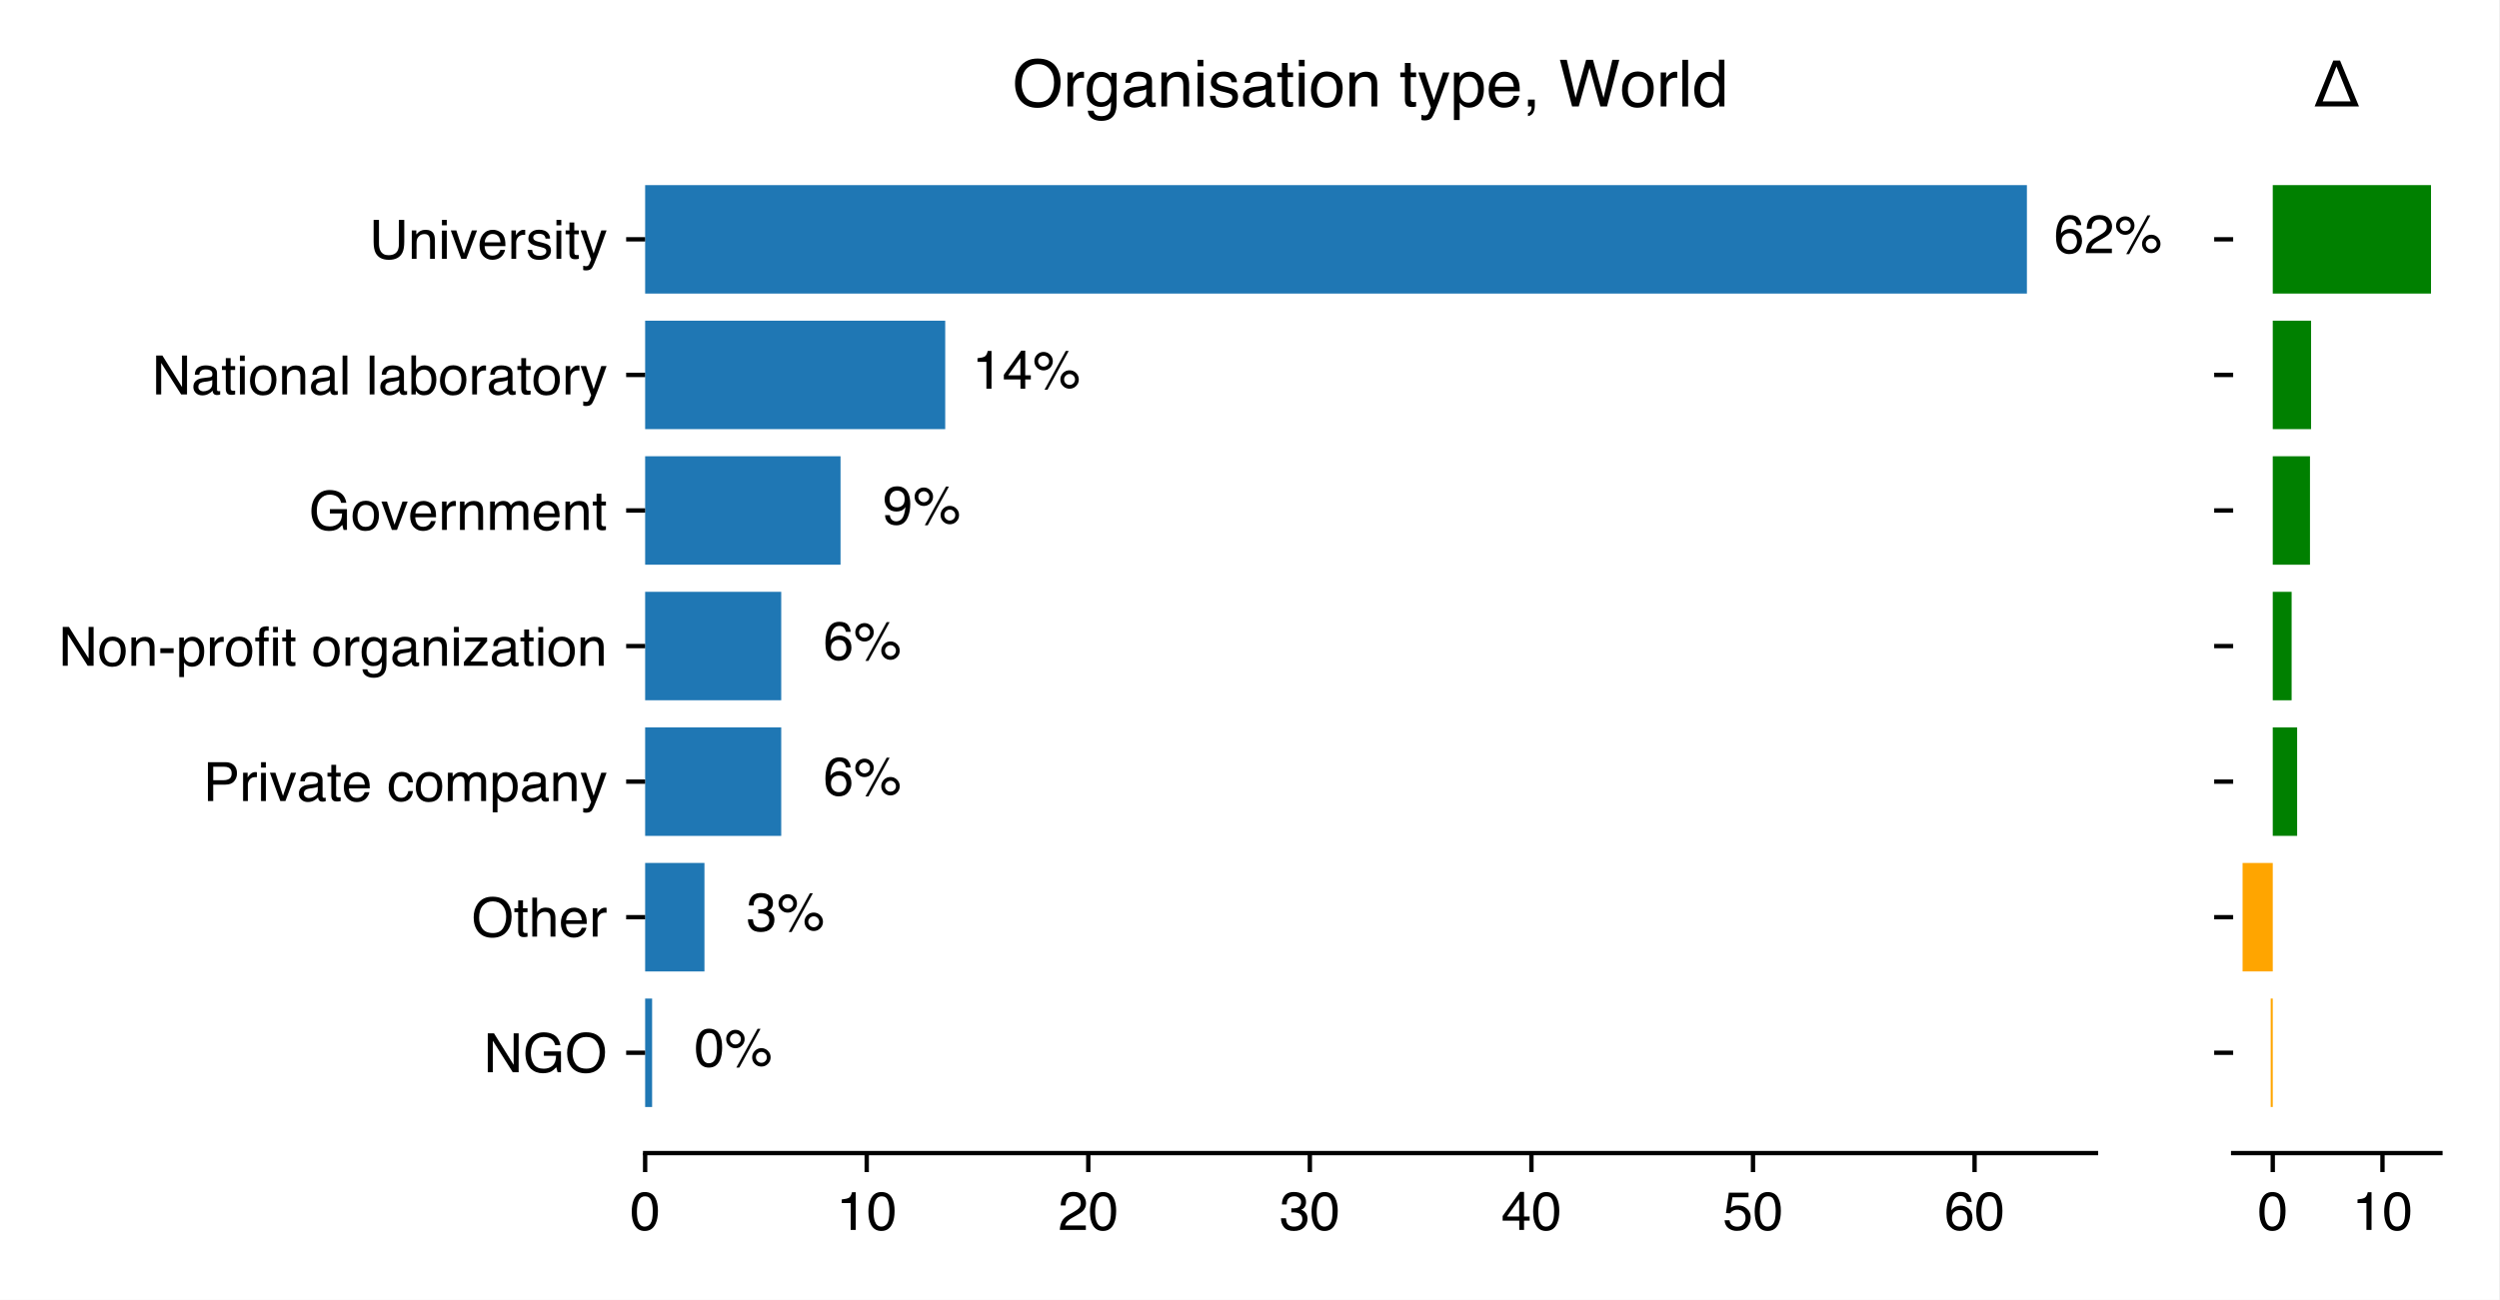
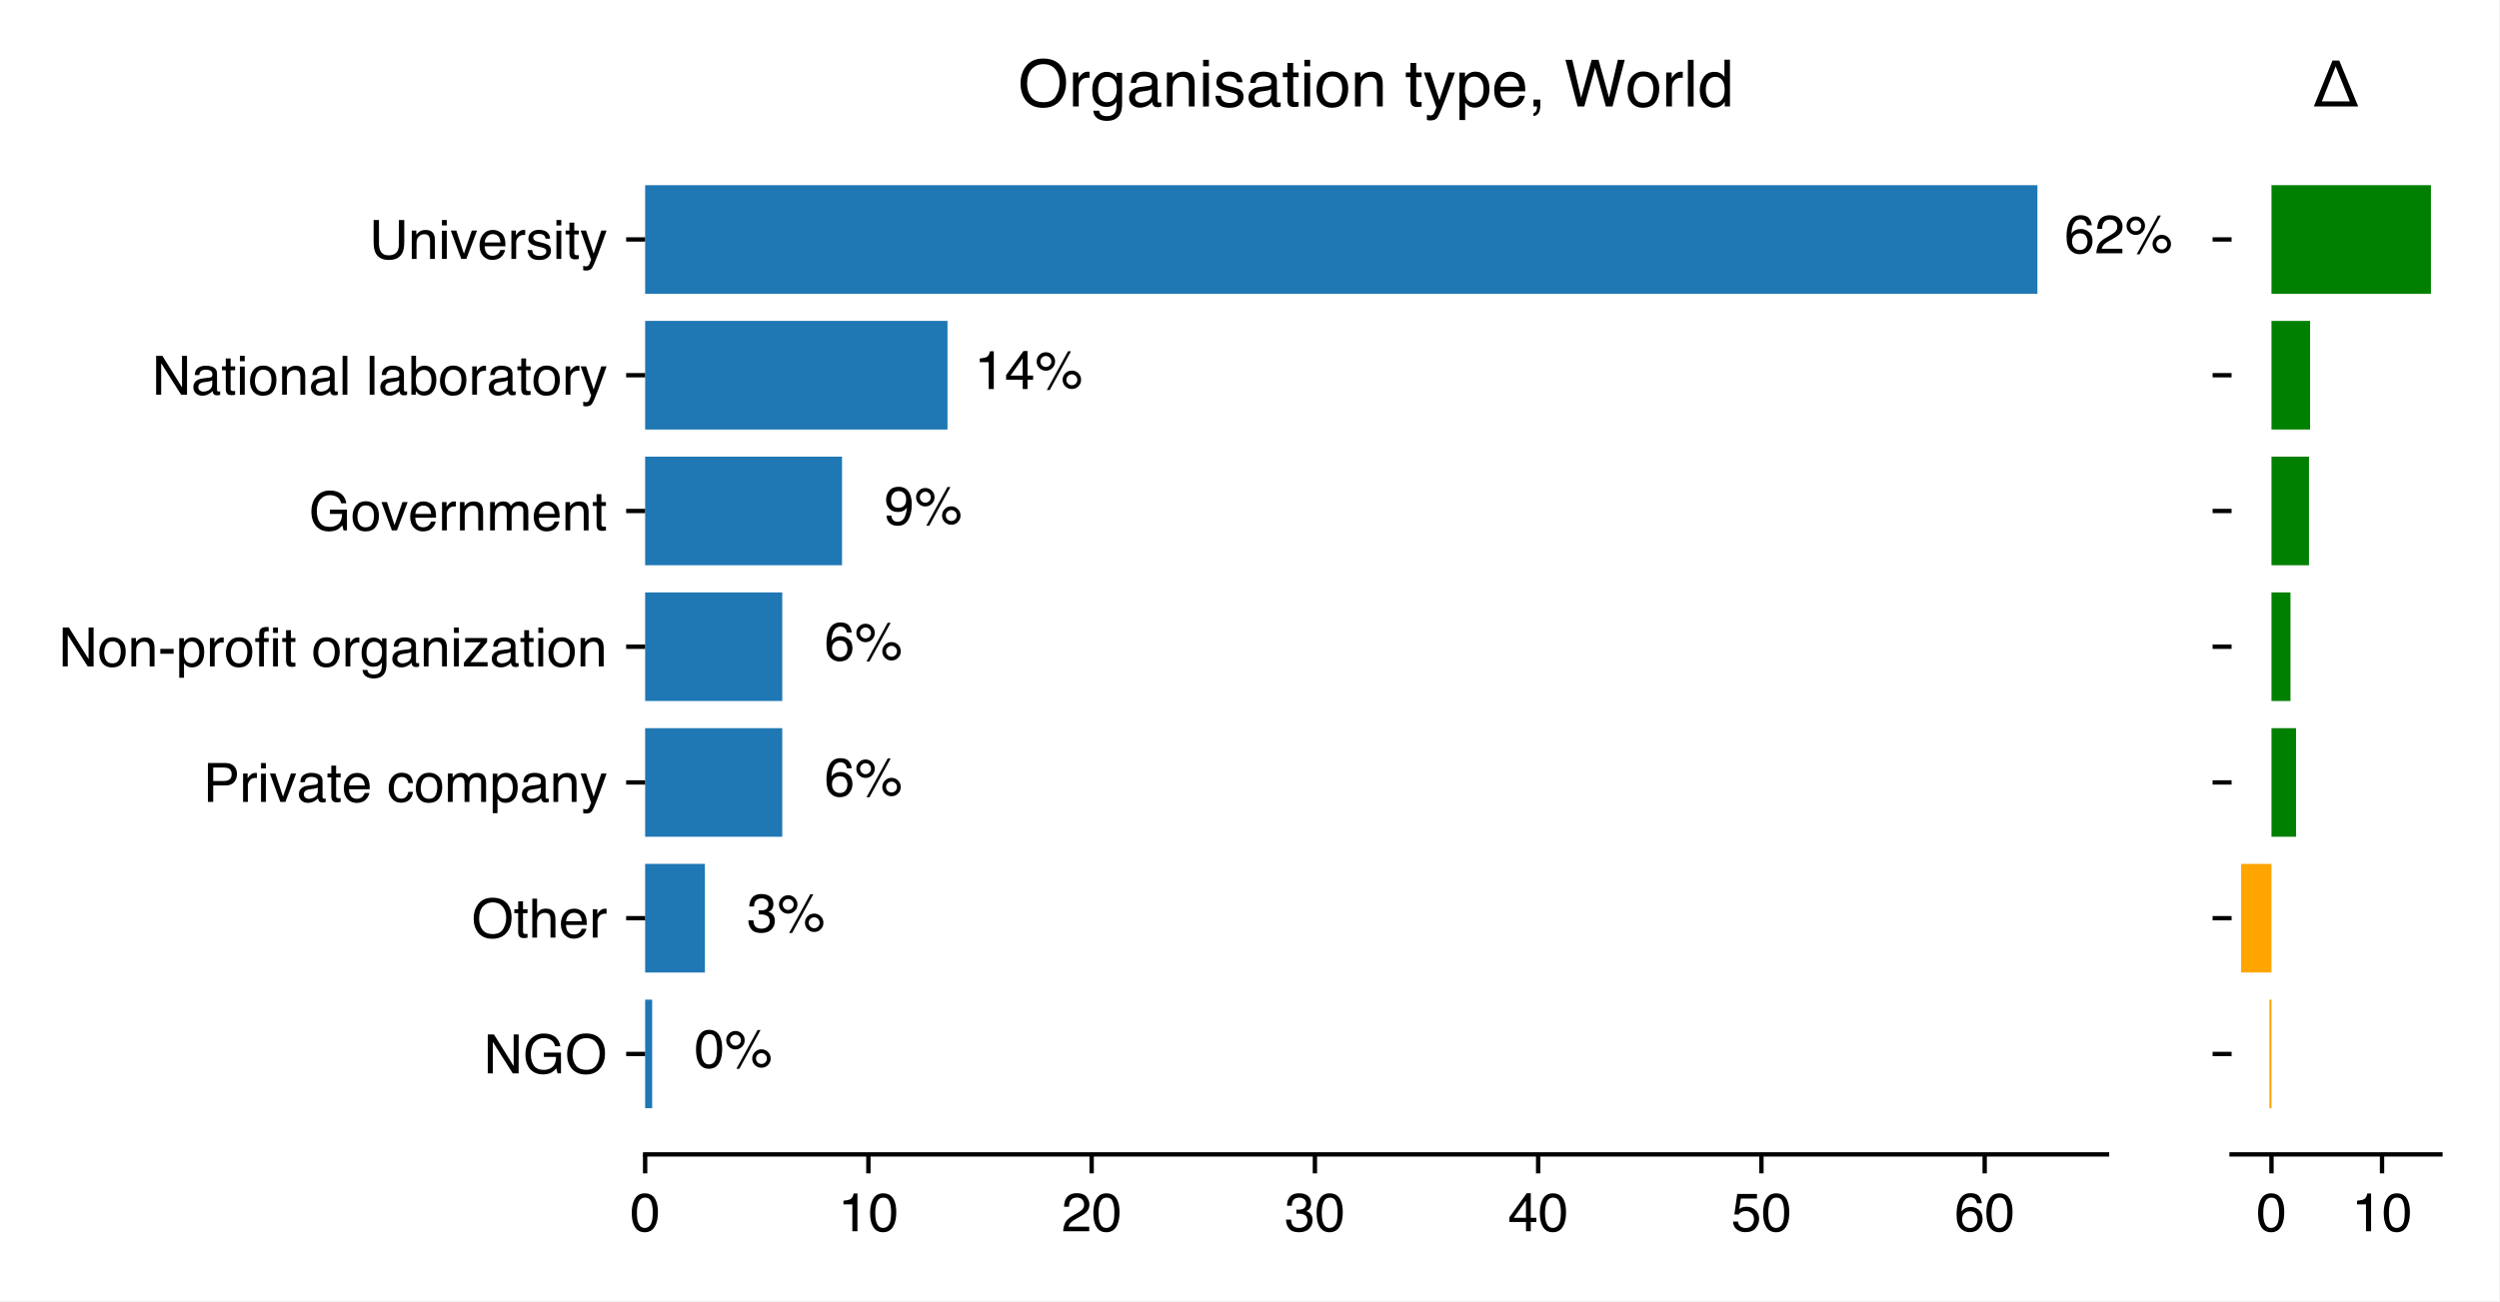
- <svg xmlns="http://www.w3.org/2000/svg" xmlns:xlink="http://www.w3.org/1999/xlink" width="460.8pt" height="239.76pt" viewBox="0 0 460.8 239.76" version="1.1">
+ <svg xmlns="http://www.w3.org/2000/svg" xmlns:xlink="http://www.w3.org/1999/xlink" width="460.8pt" height="240pt" viewBox="0 0 460.8 240" version="1.1">
  <defs>
    <style type="text/css">*{stroke-linejoin: round; stroke-linecap: butt}</style>
  </defs>
  <g id="figure_1">
    <g id="patch_1">
-       <path d="M 0 239.76  L 460.8 239.76  L 460.8 0  L 0 0  z " style="fill: #ffffff" />
+       <path d="M 0 240  L 460.8 240  L 460.8 0  L 0 0  z " style="fill: #ffffff" />
    </g>
    <g id="axes_1">
      <g id="patch_2">
-         <path d="M 118.959 212.702  L 386.488 212.702  L 386.488 25.642  L 118.959 25.642  z " style="fill: #ffffff" />
+         <path d="M 118.959 212.942  L 388.523 212.942  L 388.523 25.642  L 118.959 25.642  z " style="fill: #ffffff" />
      </g>
      <g id="patch_3">
-         <path d="M 118.959 204.199  L 120.246 204.199  L 120.246 184.193  L 118.959 184.193  z " clip-path="url(#pf5ba557261)" style="fill: #1f77b4" />
+         <path d="M 118.959 204.429  L 120.256 204.429  L 120.256 184.397  L 118.959 184.397  z " clip-path="url(#p398abf2aa0)" style="fill: #1f77b4" />
      </g>
      <g id="patch_4">
-         <path d="M 118.959 179.191  L 129.897 179.191  L 129.897 159.185  L 118.959 159.185  z " clip-path="url(#pf5ba557261)" style="fill: #1f77b4" />
+         <path d="M 118.959 179.388  L 129.98 179.388  L 129.98 159.356  L 118.959 159.356  z " clip-path="url(#p398abf2aa0)" style="fill: #1f77b4" />
      </g>
      <g id="patch_5">
-         <path d="M 118.959 154.184  L 144.052 154.184  L 144.052 134.177  L 118.959 134.177  z " clip-path="url(#pf5ba557261)" style="fill: #1f77b4" />
+         <path d="M 118.959 154.348  L 144.243 154.348  L 144.243 134.316  L 118.959 134.316  z " clip-path="url(#p398abf2aa0)" style="fill: #1f77b4" />
      </g>
      <g id="patch_6">
-         <path d="M 118.959 129.176  L 144.052 129.176  L 144.052 109.169  L 118.959 109.169  z " clip-path="url(#pf5ba557261)" style="fill: #1f77b4" />
+         <path d="M 118.959 129.308  L 144.243 129.308  L 144.243 109.276  L 118.959 109.276  z " clip-path="url(#p398abf2aa0)" style="fill: #1f77b4" />
      </g>
      <g id="patch_7">
-         <path d="M 118.959 104.168  L 154.99 104.168  L 154.99 84.161  L 118.959 84.161  z " clip-path="url(#pf5ba557261)" style="fill: #1f77b4" />
+         <path d="M 118.959 104.268  L 155.264 104.268  L 155.264 84.236  L 118.959 84.236  z " clip-path="url(#p398abf2aa0)" style="fill: #1f77b4" />
      </g>
      <g id="patch_8">
-         <path d="M 118.959 79.16  L 174.292 79.16  L 174.292 59.153  L 118.959 59.153  z " clip-path="url(#pf5ba557261)" style="fill: #1f77b4" />
+         <path d="M 118.959 79.228  L 174.713 79.228  L 174.713 59.196  L 118.959 59.196  z " clip-path="url(#p398abf2aa0)" style="fill: #1f77b4" />
      </g>
      <g id="patch_9">
-         <path d="M 118.959 54.152  L 373.749 54.152  L 373.749 34.145  L 118.959 34.145  z " clip-path="url(#pf5ba557261)" style="fill: #1f77b4" />
+         <path d="M 118.959 54.188  L 375.686 54.188  L 375.686 34.156  L 118.959 34.156  z " clip-path="url(#p398abf2aa0)" style="fill: #1f77b4" />
      </g>
      <g id="matplotlib.axis_1">
        <g id="xtick_1">
          <g id="line2d_1">
            <defs>
              <path id="m4c99cd72f3" d="M 0 0  L 0 3.5  " style="stroke: #000000; stroke-width: 0.8" />
            </defs>
            <g>
-               <use xlink:href="#m4c99cd72f3" x="118.959" y="212.702" style="stroke: #000000; stroke-width: 0.8" />
+               <use xlink:href="#m4c99cd72f3" x="118.959" y="212.942" style="stroke: #000000; stroke-width: 0.8" />
            </g>
          </g>
          <g id="text_1">
-             <g transform="translate(116.1789 226.8756)scale(0.1 -0.1)">
+             <g transform="translate(116.1789 227.1156)scale(0.1 -0.1)">
              <defs>
                <path id="Helvetica-30" d="M 1731 4475  Q 2600 4475 2988 3759  Q 3288 3206 3288 2244  Q 3288 1331 3016 734  Q 2622 -122 1728 -122  Q 922 -122 528 578  Q 200 1163 200 2147  Q 200 2909 397 3456  Q 766 4475 1731 4475  z M 1725 391  Q 2163 391 2422 778  Q 2681 1166 2681 2222  Q 2681 2984 2493 3476  Q 2306 3969 1766 3969  Q 1269 3969 1039 3501  Q 809 3034 809 2125  Q 809 1441 956 1025  Q 1181 391 1725 391  z " transform="scale(0.015625)" />
              </defs>
              <use xlink:href="#Helvetica-30" />
            </g>
          </g>
        </g>
        <g id="xtick_2">
          <g id="line2d_2">
            <g>
-               <use xlink:href="#m4c99cd72f3" x="159.816" y="212.702" style="stroke: #000000; stroke-width: 0.8" />
+               <use xlink:href="#m4c99cd72f3" x="160.126" y="212.942" style="stroke: #000000; stroke-width: 0.8" />
            </g>
          </g>
          <g id="text_2">
-             <g transform="translate(154.2548 226.8756)scale(0.1 -0.1)">
+             <g transform="translate(154.5655 227.1156)scale(0.1 -0.1)">
              <defs>
                <path id="Helvetica-31" d="M 613 3169  L 613 3600  Q 1222 3659 1462 3798  Q 1703 3938 1822 4456  L 2266 4456  L 2266 0  L 1666 0  L 1666 3169  L 613 3169  z " transform="scale(0.015625)" />
              </defs>
              <use xlink:href="#Helvetica-31" />
              <use xlink:href="#Helvetica-30" x="55.615" />
            </g>
          </g>
        </g>
        <g id="xtick_3">
          <g id="line2d_3">
            <g>
-               <use xlink:href="#m4c99cd72f3" x="200.672" y="212.702" style="stroke: #000000; stroke-width: 0.8" />
+               <use xlink:href="#m4c99cd72f3" x="201.294" y="212.942" style="stroke: #000000; stroke-width: 0.8" />
            </g>
          </g>
          <g id="text_3">
-             <g transform="translate(195.1112 226.8756)scale(0.1 -0.1)">
+             <g transform="translate(195.7326 227.1156)scale(0.1 -0.1)">
              <defs>
                <path id="Helvetica-32" d="M 200 0  Q 231 578 439 1006  Q 647 1434 1250 1784  L 1850 2131  Q 2253 2366 2416 2531  Q 2672 2791 2672 3125  Q 2672 3516 2437 3745  Q 2203 3975 1813 3975  Q 1234 3975 1013 3538  Q 894 3303 881 2888  L 309 2888  Q 319 3472 525 3841  Q 891 4491 1816 4491  Q 2584 4491 2939 4075  Q 3294 3659 3294 3150  Q 3294 2613 2916 2231  Q 2697 2009 2131 1694  L 1703 1456  Q 1397 1288 1222 1134  Q 909 863 828 531  L 3272 531  L 3272 0  L 200 0  z " transform="scale(0.015625)" />
              </defs>
              <use xlink:href="#Helvetica-32" />
              <use xlink:href="#Helvetica-30" x="55.615" />
            </g>
          </g>
        </g>
        <g id="xtick_4">
          <g id="line2d_4">
            <g>
-               <use xlink:href="#m4c99cd72f3" x="241.528" y="212.702" style="stroke: #000000; stroke-width: 0.8" />
+               <use xlink:href="#m4c99cd72f3" x="242.461" y="212.942" style="stroke: #000000; stroke-width: 0.8" />
            </g>
          </g>
          <g id="text_4">
-             <g transform="translate(235.9675 226.8756)scale(0.1 -0.1)">
+             <g transform="translate(236.8997 227.1156)scale(0.1 -0.1)">
              <defs>
                <path id="Helvetica-33" d="M 1663 -122  Q 869 -122 511 314  Q 153 750 153 1375  L 741 1375  Q 778 941 903 744  Q 1122 391 1694 391  Q 2138 391 2406 628  Q 2675 866 2675 1241  Q 2675 1703 2392 1887  Q 2109 2072 1606 2072  Q 1550 2072 1492 2070  Q 1434 2069 1375 2066  L 1375 2563  Q 1463 2553 1522 2550  Q 1581 2547 1650 2547  Q 1966 2547 2169 2647  Q 2525 2822 2525 3272  Q 2525 3606 2287 3787  Q 2050 3969 1734 3969  Q 1172 3969 956 3594  Q 838 3388 822 3006  L 266 3006  Q 266 3506 466 3856  Q 809 4481 1675 4481  Q 2359 4481 2734 4176  Q 3109 3872 3109 3294  Q 3109 2881 2888 2625  Q 2750 2466 2531 2375  Q 2884 2278 3082 2001  Q 3281 1725 3281 1325  Q 3281 684 2859 281  Q 2438 -122 1663 -122  z " transform="scale(0.015625)" />
              </defs>
              <use xlink:href="#Helvetica-33" />
              <use xlink:href="#Helvetica-30" x="55.615" />
            </g>
          </g>
        </g>
        <g id="xtick_5">
          <g id="line2d_5">
            <g>
-               <use xlink:href="#m4c99cd72f3" x="282.385" y="212.702" style="stroke: #000000; stroke-width: 0.8" />
+               <use xlink:href="#m4c99cd72f3" x="283.628" y="212.942" style="stroke: #000000; stroke-width: 0.8" />
            </g>
          </g>
          <g id="text_5">
-             <g transform="translate(276.8239 226.8756)scale(0.1 -0.1)">
+             <g transform="translate(278.0668 227.1156)scale(0.1 -0.1)">
              <defs>
                <path id="Helvetica-34" d="M 2116 1584  L 2116 3613  L 681 1584  L 2116 1584  z M 2125 0  L 2125 1094  L 163 1094  L 163 1644  L 2213 4488  L 2688 4488  L 2688 1584  L 3347 1584  L 3347 1094  L 2688 1094  L 2688 0  L 2125 0  z " transform="scale(0.015625)" />
              </defs>
              <use xlink:href="#Helvetica-34" />
              <use xlink:href="#Helvetica-30" x="55.615" />
            </g>
          </g>
        </g>
        <g id="xtick_6">
          <g id="line2d_6">
            <g>
-               <use xlink:href="#m4c99cd72f3" x="323.241" y="212.702" style="stroke: #000000; stroke-width: 0.8" />
+               <use xlink:href="#m4c99cd72f3" x="324.795" y="212.942" style="stroke: #000000; stroke-width: 0.8" />
            </g>
          </g>
          <g id="text_6">
-             <g transform="translate(317.6803 226.8756)scale(0.1 -0.1)">
+             <g transform="translate(319.2339 227.1156)scale(0.1 -0.1)">
              <defs>
                <path id="Helvetica-35" d="M 791 1141  Q 847 659 1238 475  Q 1438 381 1700 381  Q 2200 381 2440 700  Q 2681 1019 2681 1406  Q 2681 1875 2395 2131  Q 2109 2388 1709 2388  Q 1419 2388 1211 2275  Q 1003 2163 856 1963  L 369 1991  L 709 4400  L 3034 4400  L 3034 3856  L 1131 3856  L 941 2613  Q 1097 2731 1238 2791  Q 1488 2894 1816 2894  Q 2431 2894 2859 2497  Q 3288 2100 3288 1491  Q 3288 856 2895 371  Q 2503 -113 1644 -113  Q 1097 -113 676 195  Q 256 503 206 1141  L 791 1141  z " transform="scale(0.015625)" />
              </defs>
              <use xlink:href="#Helvetica-35" />
              <use xlink:href="#Helvetica-30" x="55.615" />
            </g>
          </g>
        </g>
        <g id="xtick_7">
          <g id="line2d_7">
            <g>
-               <use xlink:href="#m4c99cd72f3" x="364.098" y="212.702" style="stroke: #000000; stroke-width: 0.8" />
+               <use xlink:href="#m4c99cd72f3" x="365.962" y="212.942" style="stroke: #000000; stroke-width: 0.8" />
            </g>
          </g>
          <g id="text_7">
-             <g transform="translate(358.5366 226.8756)scale(0.1 -0.1)">
+             <g transform="translate(360.401 227.1156)scale(0.1 -0.1)">
              <defs>
                <path id="Helvetica-36" d="M 1872 4494  Q 2622 4494 2917 4105  Q 3213 3716 3213 3303  L 2656 3303  Q 2606 3569 2497 3719  Q 2294 4000 1881 4000  Q 1409 4000 1131 3564  Q 853 3128 822 2316  Q 1016 2600 1309 2741  Q 1578 2866 1909 2866  Q 2472 2866 2890 2506  Q 3309 2147 3309 1434  Q 3309 825 2912 354  Q 2516 -116 1781 -116  Q 1153 -116 697 361  Q 241 838 241 1966  Q 241 2800 444 3381  Q 834 4494 1872 4494  z M 1831 384  Q 2275 384 2495 682  Q 2716 981 2716 1388  Q 2716 1731 2519 2042  Q 2322 2353 1803 2353  Q 1441 2353 1167 2112  Q 894 1872 894 1388  Q 894 963 1142 673  Q 1391 384 1831 384  z " transform="scale(0.015625)" />
              </defs>
              <use xlink:href="#Helvetica-36" />
              <use xlink:href="#Helvetica-30" x="55.615" />
            </g>
          </g>
        </g>
      </g>
      <g id="matplotlib.axis_2">
        <g id="ytick_1">
          <g id="line2d_8">
            <defs>
              <path id="m8e343aef83" d="M 0 0  L -3.5 0  " style="stroke: #000000; stroke-width: 0.8" />
            </defs>
            <g>
-               <use xlink:href="#m8e343aef83" x="118.959" y="194.196" style="stroke: #000000; stroke-width: 0.8" />
+               <use xlink:href="#m8e343aef83" x="118.959" y="194.413" style="stroke: #000000; stroke-width: 0.8" />
            </g>
          </g>
          <g id="text_8">
-             <g transform="translate(89.18125 197.783)scale(0.1 -0.1)">
+             <g transform="translate(89.18125 197.9993)scale(0.1 -0.1)">
              <defs>
                <path id="Helvetica-4e" d="M 488 4591  L 1222 4591  L 3541 872  L 3541 4591  L 4131 4591  L 4131 0  L 3434 0  L 1081 3716  L 1081 0  L 488 0  L 488 4591  z M 2269 4591  L 2269 4591  z " transform="scale(0.015625)" />
                <path id="Helvetica-47" d="M 2472 4709  Q 3119 4709 3591 4459  Q 4275 4100 4428 3200  L 3813 3200  Q 3700 3703 3347 3933  Q 2994 4163 2456 4163  Q 1819 4163 1383 3684  Q 947 3206 947 2259  Q 947 1441 1306 927  Q 1666 413 2478 413  Q 3100 413 3508 773  Q 3916 1134 3925 1941  L 2488 1941  L 2488 2456  L 4503 2456  L 4503 0  L 4103 0  L 3953 591  Q 3638 244 3394 109  Q 2984 -122 2353 -122  Q 1538 -122 950 406  Q 309 1069 309 2225  Q 309 3378 934 4059  Q 1528 4709 2472 4709  z M 2369 4716  L 2369 4716  z " transform="scale(0.015625)" />
                <path id="Helvetica-4f" d="M 2469 4716  Q 3684 4716 4269 3934  Q 4725 3325 4725 2375  Q 4725 1347 4203 666  Q 3591 -134 2456 -134  Q 1397 -134 791 566  Q 250 1241 250 2272  Q 250 3203 713 3866  Q 1306 4716 2469 4716  z M 2531 422  Q 3353 422 3720 1011  Q 4088 1600 4088 2366  Q 4088 3175 3664 3669  Q 3241 4163 2506 4163  Q 1794 4163 1344 3673  Q 894 3184 894 2231  Q 894 1469 1280 945  Q 1666 422 2531 422  z M 2488 4716  L 2488 4716  z " transform="scale(0.015625)" />
              </defs>
              <use xlink:href="#Helvetica-4e" />
              <use xlink:href="#Helvetica-47" x="72.217" />
              <use xlink:href="#Helvetica-4f" x="150" />
            </g>
          </g>
        </g>
        <g id="ytick_2">
          <g id="line2d_9">
            <g>
-               <use xlink:href="#m8e343aef83" x="118.959" y="169.188" style="stroke: #000000; stroke-width: 0.8" />
+               <use xlink:href="#m8e343aef83" x="118.959" y="169.372" style="stroke: #000000; stroke-width: 0.8" />
            </g>
          </g>
          <g id="text_9">
-             <g transform="translate(86.95156 172.775)scale(0.1 -0.1)">
+             <g transform="translate(86.95156 172.9592)scale(0.1 -0.1)">
              <defs>
                <path id="Helvetica-74" d="M 525 4281  L 1094 4281  L 1094 3347  L 1628 3347  L 1628 2888  L 1094 2888  L 1094 703  Q 1094 528 1213 469  Q 1278 434 1431 434  Q 1472 434 1519 436  Q 1566 438 1628 444  L 1628 0  Q 1531 -28 1426 -40  Q 1322 -53 1200 -53  Q 806 -53 665 148  Q 525 350 525 672  L 525 2888  L 72 2888  L 72 3347  L 525 3347  L 525 4281  z " transform="scale(0.015625)" />
                <path id="Helvetica-68" d="M 413 4606  L 975 4606  L 975 2894  Q 1175 3147 1334 3250  Q 1606 3428 2013 3428  Q 2741 3428 3000 2919  Q 3141 2641 3141 2147  L 3141 0  L 2563 0  L 2563 2109  Q 2563 2478 2469 2650  Q 2316 2925 1894 2925  Q 1544 2925 1259 2684  Q 975 2444 975 1775  L 975 0  L 413 0  L 413 4606  z " transform="scale(0.015625)" />
                <path id="Helvetica-65" d="M 1806 3422  Q 2163 3422 2497 3255  Q 2831 3088 3006 2822  Q 3175 2569 3231 2231  Q 3281 2000 3281 1494  L 828 1494  Q 844 984 1069 676  Q 1294 369 1766 369  Q 2206 369 2469 659  Q 2619 828 2681 1050  L 3234 1050  Q 3213 866 3089 639  Q 2966 413 2813 269  Q 2556 19 2178 -69  Q 1975 -119 1719 -119  Q 1094 -119 659 336  Q 225 791 225 1609  Q 225 2416 662 2919  Q 1100 3422 1806 3422  z M 2703 1941  Q 2669 2306 2544 2525  Q 2313 2931 1772 2931  Q 1384 2931 1121 2651  Q 859 2372 844 1941  L 2703 1941  z M 1753 3428  L 1753 3428  z " transform="scale(0.015625)" />
                <path id="Helvetica-72" d="M 428 3347  L 963 3347  L 963 2769  Q 1028 2938 1284 3180  Q 1541 3422 1875 3422  Q 1891 3422 1928 3419  Q 1966 3416 2056 3406  L 2056 2813  Q 2006 2822 1964 2825  Q 1922 2828 1872 2828  Q 1447 2828 1219 2554  Q 991 2281 991 1925  L 991 0  L 428 0  L 428 3347  z " transform="scale(0.015625)" />
              </defs>
              <use xlink:href="#Helvetica-4f" />
              <use xlink:href="#Helvetica-74" x="77.783" />
              <use xlink:href="#Helvetica-68" x="105.566" />
              <use xlink:href="#Helvetica-65" x="161.182" />
              <use xlink:href="#Helvetica-72" x="216.797" />
            </g>
          </g>
        </g>
        <g id="ytick_3">
          <g id="line2d_10">
            <g>
-               <use xlink:href="#m8e343aef83" x="118.959" y="144.18" style="stroke: #000000; stroke-width: 0.8" />
+               <use xlink:href="#m8e343aef83" x="118.959" y="144.332" style="stroke: #000000; stroke-width: 0.8" />
            </g>
          </g>
          <g id="text_10">
-             <g transform="translate(37.48594 147.767)scale(0.1 -0.1)">
+             <g transform="translate(37.48594 147.9191)scale(0.1 -0.1)">
              <defs>
                <path id="Helvetica-50" d="M 547 4591  L 2613 4591  Q 3225 4591 3600 4245  Q 3975 3900 3975 3275  Q 3975 2738 3640 2339  Q 3306 1941 2613 1941  L 1169 1941  L 1169 0  L 547 0  L 547 4591  z M 3347 3272  Q 3347 3778 2972 3959  Q 2766 4056 2406 4056  L 1169 4056  L 1169 2466  L 2406 2466  Q 2825 2466 3086 2644  Q 3347 2822 3347 3272  z " transform="scale(0.015625)" />
                <path id="Helvetica-69" d="M 413 3331  L 984 3331  L 984 0  L 413 0  L 413 3331  z M 413 4591  L 984 4591  L 984 3953  L 413 3953  L 413 4591  z " transform="scale(0.015625)" />
                <path id="Helvetica-76" d="M 688 3347  L 1581 622  L 2516 3347  L 3131 3347  L 1869 0  L 1269 0  L 34 3347  L 688 3347  z " transform="scale(0.015625)" />
                <path id="Helvetica-61" d="M 844 891  Q 844 647 1022 506  Q 1200 366 1444 366  Q 1741 366 2019 503  Q 2488 731 2488 1250  L 2488 1703  Q 2384 1638 2221 1594  Q 2059 1550 1903 1531  L 1563 1488  Q 1256 1447 1103 1359  Q 844 1213 844 891  z M 2206 2028  Q 2400 2053 2466 2191  Q 2503 2266 2503 2406  Q 2503 2694 2298 2823  Q 2094 2953 1713 2953  Q 1272 2953 1088 2716  Q 984 2584 953 2325  L 428 2325  Q 444 2944 830 3186  Q 1216 3428 1725 3428  Q 2316 3428 2684 3203  Q 3050 2978 3050 2503  L 3050 575  Q 3050 488 3086 434  Q 3122 381 3238 381  Q 3275 381 3322 386  Q 3369 391 3422 400  L 3422 -16  Q 3291 -53 3222 -62  Q 3153 -72 3034 -72  Q 2744 -72 2613 134  Q 2544 244 2516 444  Q 2344 219 2022 53  Q 1700 -113 1313 -113  Q 847 -113 551 170  Q 256 453 256 878  Q 256 1344 547 1600  Q 838 1856 1309 1916  L 2206 2028  z M 1741 3428  L 1741 3428  z " transform="scale(0.015625)" />
                <path id="Helvetica-20" transform="scale(0.015625)" />
                <path id="Helvetica-63" d="M 1703 3444  Q 2269 3444 2623 3169  Q 2978 2894 3050 2222  L 2503 2222  Q 2453 2531 2275 2736  Q 2097 2941 1703 2941  Q 1166 2941 934 2416  Q 784 2075 784 1575  Q 784 1072 996 728  Q 1209 384 1666 384  Q 2016 384 2220 598  Q 2425 813 2503 1184  L 3050 1184  Q 2956 519 2581 211  Q 2206 -97 1622 -97  Q 966 -97 575 383  Q 184 863 184 1581  Q 184 2463 612 2953  Q 1041 3444 1703 3444  z M 1616 3428  L 1616 3428  z " transform="scale(0.015625)" />
                <path id="Helvetica-6f" d="M 1741 363  Q 2300 363 2508 786  Q 2716 1209 2716 1728  Q 2716 2197 2566 2491  Q 2328 2953 1747 2953  Q 1231 2953 997 2559  Q 763 2166 763 1609  Q 763 1075 997 719  Q 1231 363 1741 363  z M 1763 3444  Q 2409 3444 2856 3012  Q 3303 2581 3303 1744  Q 3303 934 2909 406  Q 2516 -122 1688 -122  Q 997 -122 590 345  Q 184 813 184 1600  Q 184 2444 612 2944  Q 1041 3444 1763 3444  z M 1744 3428  L 1744 3428  z " transform="scale(0.015625)" />
                <path id="Helvetica-6d" d="M 413 3347  L 969 3347  L 969 2872  Q 1169 3119 1331 3231  Q 1609 3422 1963 3422  Q 2363 3422 2606 3225  Q 2744 3113 2856 2894  Q 3044 3163 3297 3292  Q 3550 3422 3866 3422  Q 4541 3422 4784 2934  Q 4916 2672 4916 2228  L 4916 0  L 4331 0  L 4331 2325  Q 4331 2659 4164 2784  Q 3997 2909 3756 2909  Q 3425 2909 3186 2687  Q 2947 2466 2947 1947  L 2947 0  L 2375 0  L 2375 2184  Q 2375 2525 2294 2681  Q 2166 2916 1816 2916  Q 1497 2916 1236 2669  Q 975 2422 975 1775  L 975 0  L 413 0  L 413 3347  z " transform="scale(0.015625)" />
                <path id="Helvetica-70" d="M 1825 378  Q 2219 378 2480 708  Q 2741 1038 2741 1694  Q 2741 2094 2625 2381  Q 2406 2934 1825 2934  Q 1241 2934 1025 2350  Q 909 2038 909 1556  Q 909 1169 1025 897  Q 1244 378 1825 378  z M 369 3331  L 916 3331  L 916 2888  Q 1084 3116 1284 3241  Q 1569 3428 1953 3428  Q 2522 3428 2919 2992  Q 3316 2556 3316 1747  Q 3316 653 2744 184  Q 2381 -113 1900 -113  Q 1522 -113 1266 53  Q 1116 147 931 375  L 931 -1334  L 369 -1334  L 369 3331  z " transform="scale(0.015625)" />
                <path id="Helvetica-6e" d="M 413 3347  L 947 3347  L 947 2872  Q 1184 3166 1450 3294  Q 1716 3422 2041 3422  Q 2753 3422 3003 2925  Q 3141 2653 3141 2147  L 3141 0  L 2569 0  L 2569 2109  Q 2569 2416 2478 2603  Q 2328 2916 1934 2916  Q 1734 2916 1606 2875  Q 1375 2806 1200 2600  Q 1059 2434 1017 2257  Q 975 2081 975 1753  L 975 0  L 413 0  L 413 3347  z M 1734 3428  L 1734 3428  z " transform="scale(0.015625)" />
                <path id="Helvetica-79" d="M 2503 3347  L 3125 3347  Q 3006 3025 2597 1878  Q 2291 1016 2084 472  Q 1597 -809 1397 -1090  Q 1197 -1372 709 -1372  Q 591 -1372 527 -1362  Q 463 -1353 369 -1328  L 369 -816  Q 516 -856 581 -865  Q 647 -875 697 -875  Q 853 -875 926 -823  Q 1000 -772 1050 -697  Q 1066 -672 1162 -440  Q 1259 -209 1303 -97  L 66 3347  L 703 3347  L 1600 622  L 2503 3347  z M 1597 3428  L 1597 3428  z " transform="scale(0.015625)" />
              </defs>
              <use xlink:href="#Helvetica-50" />
              <use xlink:href="#Helvetica-72" x="66.699" />
              <use xlink:href="#Helvetica-69" x="100" />
              <use xlink:href="#Helvetica-76" x="122.217" />
              <use xlink:href="#Helvetica-61" x="172.217" />
              <use xlink:href="#Helvetica-74" x="227.832" />
              <use xlink:href="#Helvetica-65" x="255.615" />
              <use xlink:href="#Helvetica-20" x="311.23" />
              <use xlink:href="#Helvetica-63" x="339.014" />
              <use xlink:href="#Helvetica-6f" x="389.014" />
              <use xlink:href="#Helvetica-6d" x="444.629" />
              <use xlink:href="#Helvetica-70" x="527.93" />
              <use xlink:href="#Helvetica-61" x="583.545" />
              <use xlink:href="#Helvetica-6e" x="639.16" />
              <use xlink:href="#Helvetica-79" x="694.775" />
            </g>
          </g>
        </g>
        <g id="ytick_4">
          <g id="line2d_11">
            <g>
-               <use xlink:href="#m8e343aef83" x="118.959" y="119.172" style="stroke: #000000; stroke-width: 0.8" />
+               <use xlink:href="#m8e343aef83" x="118.959" y="119.292" style="stroke: #000000; stroke-width: 0.8" />
            </g>
          </g>
          <g id="text_11">
-             <g transform="translate(10.8 122.8098)scale(0.1 -0.1)">
+             <g transform="translate(10.8 122.9298)scale(0.1 -0.1)">
              <defs>
                <path id="Helvetica-2d" d="M 266 2072  L 1834 2072  L 1834 1494  L 266 1494  L 266 2072  z " transform="scale(0.015625)" />
                <path id="Helvetica-66" d="M 553 3856  Q 566 4206 675 4369  Q 872 4656 1434 4656  Q 1488 4656 1544 4653  Q 1600 4650 1672 4644  L 1672 4131  Q 1584 4138 1545 4139  Q 1506 4141 1472 4141  Q 1216 4141 1166 4008  Q 1116 3875 1116 3331  L 1672 3331  L 1672 2888  L 1109 2888  L 1109 0  L 553 0  L 553 2888  L 88 2888  L 88 3331  L 553 3331  L 553 3856  z " transform="scale(0.015625)" />
                <path id="Helvetica-67" d="M 1594 3406  Q 1988 3406 2281 3213  Q 2441 3103 2606 2894  L 2606 3316  L 3125 3316  L 3125 272  Q 3125 -366 2938 -734  Q 2588 -1416 1616 -1416  Q 1075 -1416 706 -1173  Q 338 -931 294 -416  L 866 -416  Q 906 -641 1028 -763  Q 1219 -950 1628 -950  Q 2275 -950 2475 -494  Q 2594 -225 2584 466  Q 2416 209 2178 84  Q 1941 -41 1550 -41  Q 1006 -41 598 345  Q 191 731 191 1622  Q 191 2463 602 2934  Q 1013 3406 1594 3406  z M 2606 1688  Q 2606 2309 2350 2609  Q 2094 2909 1697 2909  Q 1103 2909 884 2353  Q 769 2056 769 1575  Q 769 1009 998 714  Q 1228 419 1616 419  Q 2222 419 2469 966  Q 2606 1275 2606 1688  z M 1659 3428  L 1659 3428  z " transform="scale(0.015625)" />
                <path id="Helvetica-7a" d="M 163 444  L 2147 2844  L 309 2844  L 309 3347  L 2903 3347  L 2903 2888  L 931 503  L 2963 503  L 2963 0  L 163 0  L 163 444  z M 1609 3428  L 1609 3428  z " transform="scale(0.015625)" />
              </defs>
              <use xlink:href="#Helvetica-4e" />
              <use xlink:href="#Helvetica-6f" x="72.217" />
              <use xlink:href="#Helvetica-6e" x="127.832" />
              <use xlink:href="#Helvetica-2d" x="183.447" />
              <use xlink:href="#Helvetica-70" x="216.748" />
              <use xlink:href="#Helvetica-72" x="272.363" />
              <use xlink:href="#Helvetica-6f" x="305.664" />
              <use xlink:href="#Helvetica-66" x="361.279" />
              <use xlink:href="#Helvetica-69" x="389.062" />
              <use xlink:href="#Helvetica-74" x="411.279" />
              <use xlink:href="#Helvetica-20" x="439.062" />
              <use xlink:href="#Helvetica-6f" x="466.846" />
              <use xlink:href="#Helvetica-72" x="522.461" />
              <use xlink:href="#Helvetica-67" x="555.762" />
              <use xlink:href="#Helvetica-61" x="611.377" />
              <use xlink:href="#Helvetica-6e" x="666.992" />
              <use xlink:href="#Helvetica-69" x="722.607" />
              <use xlink:href="#Helvetica-7a" x="744.824" />
              <use xlink:href="#Helvetica-61" x="794.824" />
              <use xlink:href="#Helvetica-74" x="850.439" />
              <use xlink:href="#Helvetica-69" x="878.223" />
              <use xlink:href="#Helvetica-6f" x="900.439" />
              <use xlink:href="#Helvetica-6e" x="956.055" />
            </g>
          </g>
        </g>
        <g id="ytick_5">
          <g id="line2d_12">
            <g>
-               <use xlink:href="#m8e343aef83" x="118.959" y="94.164" style="stroke: #000000; stroke-width: 0.8" />
+               <use xlink:href="#m8e343aef83" x="118.959" y="94.252" style="stroke: #000000; stroke-width: 0.8" />
            </g>
          </g>
          <g id="text_12">
-             <g transform="translate(56.93906 97.75108)scale(0.1 -0.1)">
+             <g transform="translate(56.93906 97.839)scale(0.1 -0.1)">
              <use xlink:href="#Helvetica-47" />
              <use xlink:href="#Helvetica-6f" x="77.783" />
              <use xlink:href="#Helvetica-76" x="133.398" />
              <use xlink:href="#Helvetica-65" x="183.398" />
              <use xlink:href="#Helvetica-72" x="239.014" />
              <use xlink:href="#Helvetica-6e" x="272.314" />
              <use xlink:href="#Helvetica-6d" x="327.93" />
              <use xlink:href="#Helvetica-65" x="411.23" />
              <use xlink:href="#Helvetica-6e" x="466.846" />
              <use xlink:href="#Helvetica-74" x="522.461" />
            </g>
          </g>
        </g>
        <g id="ytick_6">
          <g id="line2d_13">
            <g>
-               <use xlink:href="#m8e343aef83" x="118.959" y="69.156" style="stroke: #000000; stroke-width: 0.8" />
+               <use xlink:href="#m8e343aef83" x="118.959" y="69.212" style="stroke: #000000; stroke-width: 0.8" />
            </g>
          </g>
          <g id="text_13">
-             <g transform="translate(28.02969 72.75482)scale(0.1 -0.1)">
+             <g transform="translate(28.02969 72.81065)scale(0.1 -0.1)">
              <defs>
                <path id="Helvetica-6c" d="M 428 4591  L 991 4591  L 991 0  L 428 0  L 428 4591  z " transform="scale(0.015625)" />
                <path id="Helvetica-62" d="M 369 4606  L 916 4606  L 916 2941  Q 1100 3181 1356 3307  Q 1613 3434 1913 3434  Q 2538 3434 2927 3004  Q 3316 2575 3316 1738  Q 3316 944 2931 419  Q 2547 -106 1866 -106  Q 1484 -106 1222 78  Q 1066 188 888 428  L 888 0  L 369 0  L 369 4606  z M 1831 391  Q 2288 391 2514 753  Q 2741 1116 2741 1709  Q 2741 2238 2514 2584  Q 2288 2931 1847 2931  Q 1463 2931 1173 2647  Q 884 2363 884 1709  Q 884 1238 1003 944  Q 1225 391 1831 391  z " transform="scale(0.015625)" />
              </defs>
              <use xlink:href="#Helvetica-4e" />
              <use xlink:href="#Helvetica-61" x="72.217" />
              <use xlink:href="#Helvetica-74" x="127.832" />
              <use xlink:href="#Helvetica-69" x="155.615" />
              <use xlink:href="#Helvetica-6f" x="177.832" />
              <use xlink:href="#Helvetica-6e" x="233.447" />
              <use xlink:href="#Helvetica-61" x="289.062" />
              <use xlink:href="#Helvetica-6c" x="344.678" />
              <use xlink:href="#Helvetica-20" x="366.895" />
              <use xlink:href="#Helvetica-6c" x="394.678" />
              <use xlink:href="#Helvetica-61" x="416.895" />
              <use xlink:href="#Helvetica-62" x="472.51" />
              <use xlink:href="#Helvetica-6f" x="528.125" />
              <use xlink:href="#Helvetica-72" x="583.74" />
              <use xlink:href="#Helvetica-61" x="617.041" />
              <use xlink:href="#Helvetica-74" x="672.656" />
              <use xlink:href="#Helvetica-6f" x="700.439" />
              <use xlink:href="#Helvetica-72" x="756.055" />
              <use xlink:href="#Helvetica-79" x="789.355" />
            </g>
          </g>
        </g>
        <g id="ytick_7">
          <g id="line2d_14">
            <g>
-               <use xlink:href="#m8e343aef83" x="118.959" y="44.148" style="stroke: #000000; stroke-width: 0.8" />
+               <use xlink:href="#m8e343aef83" x="118.959" y="44.172" style="stroke: #000000; stroke-width: 0.8" />
            </g>
          </g>
          <g id="text_14">
-             <g transform="translate(68.06406 47.73512)scale(0.1 -0.1)">
+             <g transform="translate(68.06406 47.75887)scale(0.1 -0.1)">
              <defs>
                <path id="Helvetica-55" d="M 1163 4591  L 1163 1753  Q 1163 1253 1350 922  Q 1628 422 2288 422  Q 3078 422 3363 963  Q 3516 1256 3516 1753  L 3516 4591  L 4147 4591  L 4147 2013  Q 4147 1166 3919 709  Q 3500 -122 2338 -122  Q 1175 -122 759 709  Q 531 1166 531 2013  L 531 4591  L 1163 4591  z M 2341 4591  L 2341 4591  z " transform="scale(0.015625)" />
                <path id="Helvetica-73" d="M 747 1050  Q 772 769 888 619  Q 1100 347 1625 347  Q 1938 347 2175 483  Q 2413 619 2413 903  Q 2413 1119 2222 1231  Q 2100 1300 1741 1391  L 1294 1503  Q 866 1609 663 1741  Q 300 1969 300 2372  Q 300 2847 642 3140  Q 984 3434 1563 3434  Q 2319 3434 2653 2991  Q 2863 2709 2856 2384  L 2325 2384  Q 2309 2575 2191 2731  Q 1997 2953 1519 2953  Q 1200 2953 1036 2831  Q 872 2709 872 2509  Q 872 2291 1088 2159  Q 1213 2081 1456 2022  L 1828 1931  Q 2434 1784 2641 1647  Q 2969 1431 2969 969  Q 2969 522 2630 197  Q 2291 -128 1597 -128  Q 850 -128 539 211  Q 228 550 206 1050  L 747 1050  z M 1578 3428  L 1578 3428  z " transform="scale(0.015625)" />
              </defs>
              <use xlink:href="#Helvetica-55" />
              <use xlink:href="#Helvetica-6e" x="72.217" />
              <use xlink:href="#Helvetica-69" x="127.832" />
              <use xlink:href="#Helvetica-76" x="150.049" />
              <use xlink:href="#Helvetica-65" x="200.049" />
              <use xlink:href="#Helvetica-72" x="255.664" />
              <use xlink:href="#Helvetica-73" x="288.965" />
              <use xlink:href="#Helvetica-69" x="338.965" />
              <use xlink:href="#Helvetica-74" x="361.182" />
              <use xlink:href="#Helvetica-79" x="388.965" />
            </g>
          </g>
        </g>
      </g>
      <g id="patch_10">
-         <path d="M 118.959 212.702  L 386.488 212.702  " style="fill: none; stroke: #000000; stroke-width: 0.8; stroke-linejoin: miter; stroke-linecap: square" />
+         <path d="M 118.959 212.942  L 388.523 212.942  " style="fill: none; stroke: #000000; stroke-width: 0.8; stroke-linejoin: miter; stroke-linecap: square" />
      </g>
      <g id="text_15">
-         <g transform="translate(128.0196 196.7408)scale(0.1 -0.1)">
+         <g transform="translate(128.0294 196.9571)scale(0.1 -0.1)">
          <defs>
            <path id="Helvetica-25" d="M 4363 2175  Q 4813 2175 5131 1856  Q 5450 1538 5450 1088  Q 5450 638 5131 319  Q 4813 0 4363 0  Q 3909 0 3590 319  Q 3272 638 3272 1088  Q 3272 1538 3590 1856  Q 3909 2175 4363 2175  z M 3909 4456  L 4256 4456  L 1753 -119  L 1406 -119  L 3909 4456  z M 1294 2606  Q 1563 2606 1752 2795  Q 1941 2984 1941 3250  Q 1941 3516 1752 3705  Q 1563 3894 1294 3894  Q 1028 3894 839 3706  Q 650 3519 650 3250  Q 650 2984 839 2795  Q 1028 2606 1294 2606  z M 1294 4341  Q 1747 4341 2065 4020  Q 2384 3700 2384 3250  Q 2384 2800 2065 2481  Q 1747 2163 1294 2163  Q 844 2163 525 2481  Q 206 2800 206 3250  Q 206 3700 525 4020  Q 844 4341 1294 4341  z M 4363 444  Q 4628 444 4817 633  Q 5006 822 5006 1088  Q 5006 1353 4817 1542  Q 4628 1731 4363 1731  Q 4094 1731 3905 1542  Q 3716 1353 3716 1088  Q 3716 822 3905 633  Q 4094 444 4363 444  z " transform="scale(0.015625)" />
          </defs>
          <use xlink:href="#Helvetica-30" />
          <use xlink:href="#Helvetica-25" x="55.615" />
        </g>
      </g>
      <g id="text_16">
-         <g transform="translate(137.6707 171.7328)scale(0.1 -0.1)">
+         <g transform="translate(137.7539 171.917)scale(0.1 -0.1)">
          <use xlink:href="#Helvetica-33" />
          <use xlink:href="#Helvetica-25" x="55.615" />
        </g>
      </g>
      <g id="text_17">
-         <g transform="translate(151.8257 146.7249)scale(0.1 -0.1)">
+         <g transform="translate(152.0165 146.8769)scale(0.1 -0.1)">
          <use xlink:href="#Helvetica-36" />
          <use xlink:href="#Helvetica-25" x="55.615" />
        </g>
      </g>
      <g id="text_18">
-         <g transform="translate(151.8257 121.7169)scale(0.1 -0.1)">
+         <g transform="translate(152.0165 121.8369)scale(0.1 -0.1)">
          <use xlink:href="#Helvetica-36" />
          <use xlink:href="#Helvetica-25" x="55.615" />
        </g>
      </g>
      <g id="text_19">
-         <g transform="translate(162.7636 96.70889)scale(0.1 -0.1)">
+         <g transform="translate(163.0377 96.79681)scale(0.1 -0.1)">
          <defs>
            <path id="Helvetica-39" d="M 850 1081  Q 875 616 1209 438  Q 1381 344 1597 344  Q 2000 344 2284 680  Q 2569 1016 2688 2044  Q 2500 1747 2223 1626  Q 1947 1506 1628 1506  Q 981 1506 604 1909  Q 228 2313 228 2947  Q 228 3556 600 4018  Q 972 4481 1697 4481  Q 2675 4481 3047 3600  Q 3253 3116 3253 2388  Q 3253 1566 3006 931  Q 2597 -125 1619 -125  Q 963 -125 622 219  Q 281 563 281 1081  L 850 1081  z M 1703 2000  Q 2038 2000 2314 2220  Q 2591 2441 2591 2991  Q 2591 3484 2342 3726  Q 2094 3969 1709 3969  Q 1297 3969 1055 3692  Q 813 3416 813 2953  Q 813 2516 1025 2258  Q 1238 2000 1703 2000  z " transform="scale(0.015625)" />
          </defs>
          <use xlink:href="#Helvetica-39" />
          <use xlink:href="#Helvetica-25" x="55.615" />
        </g>
      </g>
      <g id="text_20">
-         <g transform="translate(179.2854 71.70092)scale(0.1 -0.1)">
+         <g transform="translate(179.7062 71.75674)scale(0.1 -0.1)">
          <use xlink:href="#Helvetica-31" />
          <use xlink:href="#Helvetica-34" x="55.615" />
          <use xlink:href="#Helvetica-25" x="111.23" />
        </g>
      </g>
      <g id="text_21">
-         <g transform="translate(378.7417 46.69294)scale(0.1 -0.1)">
+         <g transform="translate(380.6794 46.71668)scale(0.1 -0.1)">
          <use xlink:href="#Helvetica-36" />
          <use xlink:href="#Helvetica-32" x="55.615" />
          <use xlink:href="#Helvetica-25" x="111.23" />
        </g>
      </g>
      <g id="text_22">
-         <g transform="translate(186.6985 19.6425)scale(0.12 -0.12)">
+         <g transform="translate(187.7158 19.6425)scale(0.12 -0.12)">
          <defs>
            <path id="Helvetica-2c" d="M 531 -653  Q 747 -616 834 -350  Q 881 -209 881 -78  Q 881 -56 879 -39  Q 878 -22 872 0  L 531 0  L 531 681  L 1200 681  L 1200 50  Q 1200 -322 1050 -603  Q 900 -884 531 -950  L 531 -653  z " transform="scale(0.015625)" />
            <path id="Helvetica-57" d="M 791 4591  L 1656 856  L 2694 4591  L 3369 4591  L 4406 856  L 5272 4591  L 5953 4591  L 4747 0  L 4094 0  L 3034 3806  L 1969 0  L 1316 0  L 116 4591  L 791 4591  z " transform="scale(0.015625)" />
            <path id="Helvetica-64" d="M 769 1634  Q 769 1097 997 734  Q 1225 372 1728 372  Q 2119 372 2370 708  Q 2622 1044 2622 1672  Q 2622 2306 2362 2611  Q 2103 2916 1722 2916  Q 1297 2916 1033 2591  Q 769 2266 769 1634  z M 1616 3406  Q 2000 3406 2259 3244  Q 2409 3150 2600 2916  L 2600 4606  L 3141 4606  L 3141 0  L 2634 0  L 2634 466  Q 2438 156 2169 18  Q 1900 -119 1553 -119  Q 994 -119 584 351  Q 175 822 175 1603  Q 175 2334 548 2870  Q 922 3406 1616 3406  z " transform="scale(0.015625)" />
          </defs>
          <use xlink:href="#Helvetica-4f" />
          <use xlink:href="#Helvetica-72" x="77.783" />
          <use xlink:href="#Helvetica-67" x="111.084" />
          <use xlink:href="#Helvetica-61" x="166.699" />
          <use xlink:href="#Helvetica-6e" x="222.314" />
          <use xlink:href="#Helvetica-69" x="277.93" />
          <use xlink:href="#Helvetica-73" x="300.146" />
          <use xlink:href="#Helvetica-61" x="350.146" />
          <use xlink:href="#Helvetica-74" x="405.762" />
          <use xlink:href="#Helvetica-69" x="433.545" />
          <use xlink:href="#Helvetica-6f" x="455.762" />
          <use xlink:href="#Helvetica-6e" x="511.377" />
          <use xlink:href="#Helvetica-20" x="566.992" />
          <use xlink:href="#Helvetica-74" x="594.775" />
          <use xlink:href="#Helvetica-79" x="622.559" />
          <use xlink:href="#Helvetica-70" x="672.559" />
          <use xlink:href="#Helvetica-65" x="728.174" />
          <use xlink:href="#Helvetica-2c" x="783.789" />
          <use xlink:href="#Helvetica-20" x="811.572" />
          <use xlink:href="#Helvetica-57" x="839.355" />
          <use xlink:href="#Helvetica-6f" x="933.74" />
          <use xlink:href="#Helvetica-72" x="989.355" />
          <use xlink:href="#Helvetica-6c" x="1022.656" />
          <use xlink:href="#Helvetica-64" x="1044.873" />
        </g>
      </g>
    </g>
    <g id="axes_2">
      <g id="patch_11">
-         <path d="M 411.782 212.702  L 450 212.702  L 450 25.642  L 411.782 25.642  z " style="fill: #ffffff" />
+         <path d="M 411.491 212.942  L 450 212.942  L 450 25.642  L 411.491 25.642  z " style="fill: #ffffff" />
      </g>
      <g id="patch_12">
-         <path d="M 419.083 204.199  L 418.703 204.199  L 418.703 184.193  L 419.083 184.193  z " clip-path="url(#p1fbdf6a31a)" style="fill: #ffa500" />
+         <path d="M 418.848 204.429  L 418.465 204.429  L 418.465 184.397  L 418.848 184.397  z " clip-path="url(#p9d924844c2)" style="fill: #ffa500" />
      </g>
      <g id="patch_13">
-         <path d="M 419.083 179.191  L 413.519 179.191  L 413.519 159.185  L 419.083 159.185  z " clip-path="url(#p1fbdf6a31a)" style="fill: #ffa500" />
+         <path d="M 418.848 179.388  L 413.241 179.388  L 413.241 159.356  L 418.848 159.356  z " clip-path="url(#p9d924844c2)" style="fill: #ffa500" />
      </g>
      <g id="patch_14">
-         <path d="M 419.083 154.184  L 423.579 154.184  L 423.579 134.177  L 419.083 134.177  z " clip-path="url(#p1fbdf6a31a)" style="fill: #008000" />
+         <path d="M 418.848 154.348  L 423.378 154.348  L 423.378 134.316  L 418.848 134.316  z " clip-path="url(#p9d924844c2)" style="fill: #008000" />
      </g>
      <g id="patch_15">
-         <path d="M 419.083 129.176  L 422.562 129.176  L 422.562 109.169  L 419.083 109.169  z " clip-path="url(#p1fbdf6a31a)" style="fill: #008000" />
+         <path d="M 418.848 129.308  L 422.353 129.308  L 422.353 109.276  L 418.848 109.276  z " clip-path="url(#p9d924844c2)" style="fill: #008000" />
      </g>
      <g id="patch_16">
-         <path d="M 419.083 104.168  L 425.945 104.168  L 425.945 84.161  L 419.083 84.161  z " clip-path="url(#p1fbdf6a31a)" style="fill: #008000" />
+         <path d="M 418.848 104.268  L 425.762 104.268  L 425.762 84.236  L 418.848 84.236  z " clip-path="url(#p9d924844c2)" style="fill: #008000" />
      </g>
      <g id="patch_17">
-         <path d="M 419.083 79.16  L 426.15 79.16  L 426.15 59.153  L 419.083 59.153  z " clip-path="url(#p1fbdf6a31a)" style="fill: #008000" />
+         <path d="M 418.848 79.228  L 425.969 79.228  L 425.969 59.196  L 418.848 59.196  z " clip-path="url(#p9d924844c2)" style="fill: #008000" />
      </g>
      <g id="patch_18">
-         <path d="M 419.083 54.152  L 448.263 54.152  L 448.263 34.145  L 419.083 34.145  z " clip-path="url(#p1fbdf6a31a)" style="fill: #008000" />
+         <path d="M 418.848 54.188  L 448.25 54.188  L 448.25 34.156  L 418.848 34.156  z " clip-path="url(#p9d924844c2)" style="fill: #008000" />
      </g>
      <g id="matplotlib.axis_3">
        <g id="xtick_8">
          <g id="line2d_15">
            <g>
-               <use xlink:href="#m4c99cd72f3" x="419.083" y="212.702" style="stroke: #000000; stroke-width: 0.8" />
+               <use xlink:href="#m4c99cd72f3" x="418.848" y="212.942" style="stroke: #000000; stroke-width: 0.8" />
            </g>
          </g>
          <g id="text_23">
-             <g transform="translate(416.3022 226.8756)scale(0.1 -0.1)">
+             <g transform="translate(416.067 227.1156)scale(0.1 -0.1)">
              <use xlink:href="#Helvetica-30" />
            </g>
          </g>
        </g>
        <g id="xtick_9">
          <g id="line2d_16">
            <g>
-               <use xlink:href="#m4c99cd72f3" x="439.315" y="212.702" style="stroke: #000000; stroke-width: 0.8" />
+               <use xlink:href="#m4c99cd72f3" x="439.234" y="212.942" style="stroke: #000000; stroke-width: 0.8" />
            </g>
          </g>
          <g id="text_24">
-             <g transform="translate(433.7541 226.8756)scale(0.1 -0.1)">
+             <g transform="translate(433.6728 227.1156)scale(0.1 -0.1)">
              <use xlink:href="#Helvetica-31" />
              <use xlink:href="#Helvetica-30" x="55.615" />
            </g>
          </g>
        </g>
      </g>
      <g id="matplotlib.axis_4">
        <g id="ytick_8">
          <g id="line2d_17">
            <g>
-               <use xlink:href="#m8e343aef83" x="411.782" y="194.196" style="stroke: #000000; stroke-width: 0.8" />
+               <use xlink:href="#m8e343aef83" x="411.491" y="194.413" style="stroke: #000000; stroke-width: 0.8" />
            </g>
          </g>
        </g>
        <g id="ytick_9">
          <g id="line2d_18">
            <g>
-               <use xlink:href="#m8e343aef83" x="411.782" y="169.188" style="stroke: #000000; stroke-width: 0.8" />
+               <use xlink:href="#m8e343aef83" x="411.491" y="169.372" style="stroke: #000000; stroke-width: 0.8" />
            </g>
          </g>
        </g>
        <g id="ytick_10">
          <g id="line2d_19">
            <g>
-               <use xlink:href="#m8e343aef83" x="411.782" y="144.18" style="stroke: #000000; stroke-width: 0.8" />
+               <use xlink:href="#m8e343aef83" x="411.491" y="144.332" style="stroke: #000000; stroke-width: 0.8" />
            </g>
          </g>
        </g>
        <g id="ytick_11">
          <g id="line2d_20">
            <g>
-               <use xlink:href="#m8e343aef83" x="411.782" y="119.172" style="stroke: #000000; stroke-width: 0.8" />
+               <use xlink:href="#m8e343aef83" x="411.491" y="119.292" style="stroke: #000000; stroke-width: 0.8" />
            </g>
          </g>
        </g>
        <g id="ytick_12">
          <g id="line2d_21">
            <g>
-               <use xlink:href="#m8e343aef83" x="411.782" y="94.164" style="stroke: #000000; stroke-width: 0.8" />
+               <use xlink:href="#m8e343aef83" x="411.491" y="94.252" style="stroke: #000000; stroke-width: 0.8" />
            </g>
          </g>
        </g>
        <g id="ytick_13">
          <g id="line2d_22">
            <g>
-               <use xlink:href="#m8e343aef83" x="411.782" y="69.156" style="stroke: #000000; stroke-width: 0.8" />
+               <use xlink:href="#m8e343aef83" x="411.491" y="69.212" style="stroke: #000000; stroke-width: 0.8" />
            </g>
          </g>
        </g>
        <g id="ytick_14">
          <g id="line2d_23">
            <g>
-               <use xlink:href="#m8e343aef83" x="411.782" y="44.148" style="stroke: #000000; stroke-width: 0.8" />
+               <use xlink:href="#m8e343aef83" x="411.491" y="44.172" style="stroke: #000000; stroke-width: 0.8" />
            </g>
          </g>
        </g>
      </g>
      <g id="patch_19">
-         <path d="M 411.782 212.702  L 450 212.702  " style="fill: none; stroke: #000000; stroke-width: 0.8; stroke-linejoin: miter; stroke-linecap: square" />
+         <path d="M 411.491 212.942  L 450 212.942  " style="fill: none; stroke: #000000; stroke-width: 0.8; stroke-linejoin: miter; stroke-linecap: square" />
      </g>
      <g id="text_25">
-         <g transform="translate(426.5577 19.6425)scale(0.12 -0.12)">
+         <g transform="translate(426.4123 19.6425)scale(0.12 -0.12)">
          <defs>
            <path id="Helvetica-394" d="M 922 500  L 3672 500  L 2278 3941  L 922 500  z M 1966 4519  L 2631 4519  L 4494 0  L 128 0  L 1966 4519  z " transform="scale(0.015625)" />
          </defs>
          <use xlink:href="#Helvetica-394" />
        </g>
      </g>
    </g>
  </g>
  <defs>
-     <clipPath id="pf5ba557261">
-       <rect x="118.959" y="25.642" width="267.529" height="187.06" />
+     <clipPath id="p398abf2aa0">
+       <rect x="118.959" y="25.642" width="269.563" height="187.3" />
    </clipPath>
-     <clipPath id="p1fbdf6a31a">
-       <rect x="411.782" y="25.642" width="38.218" height="187.06" />
+     <clipPath id="p9d924844c2">
+       <rect x="411.491" y="25.642" width="38.509" height="187.3" />
    </clipPath>
  </defs>
</svg>
